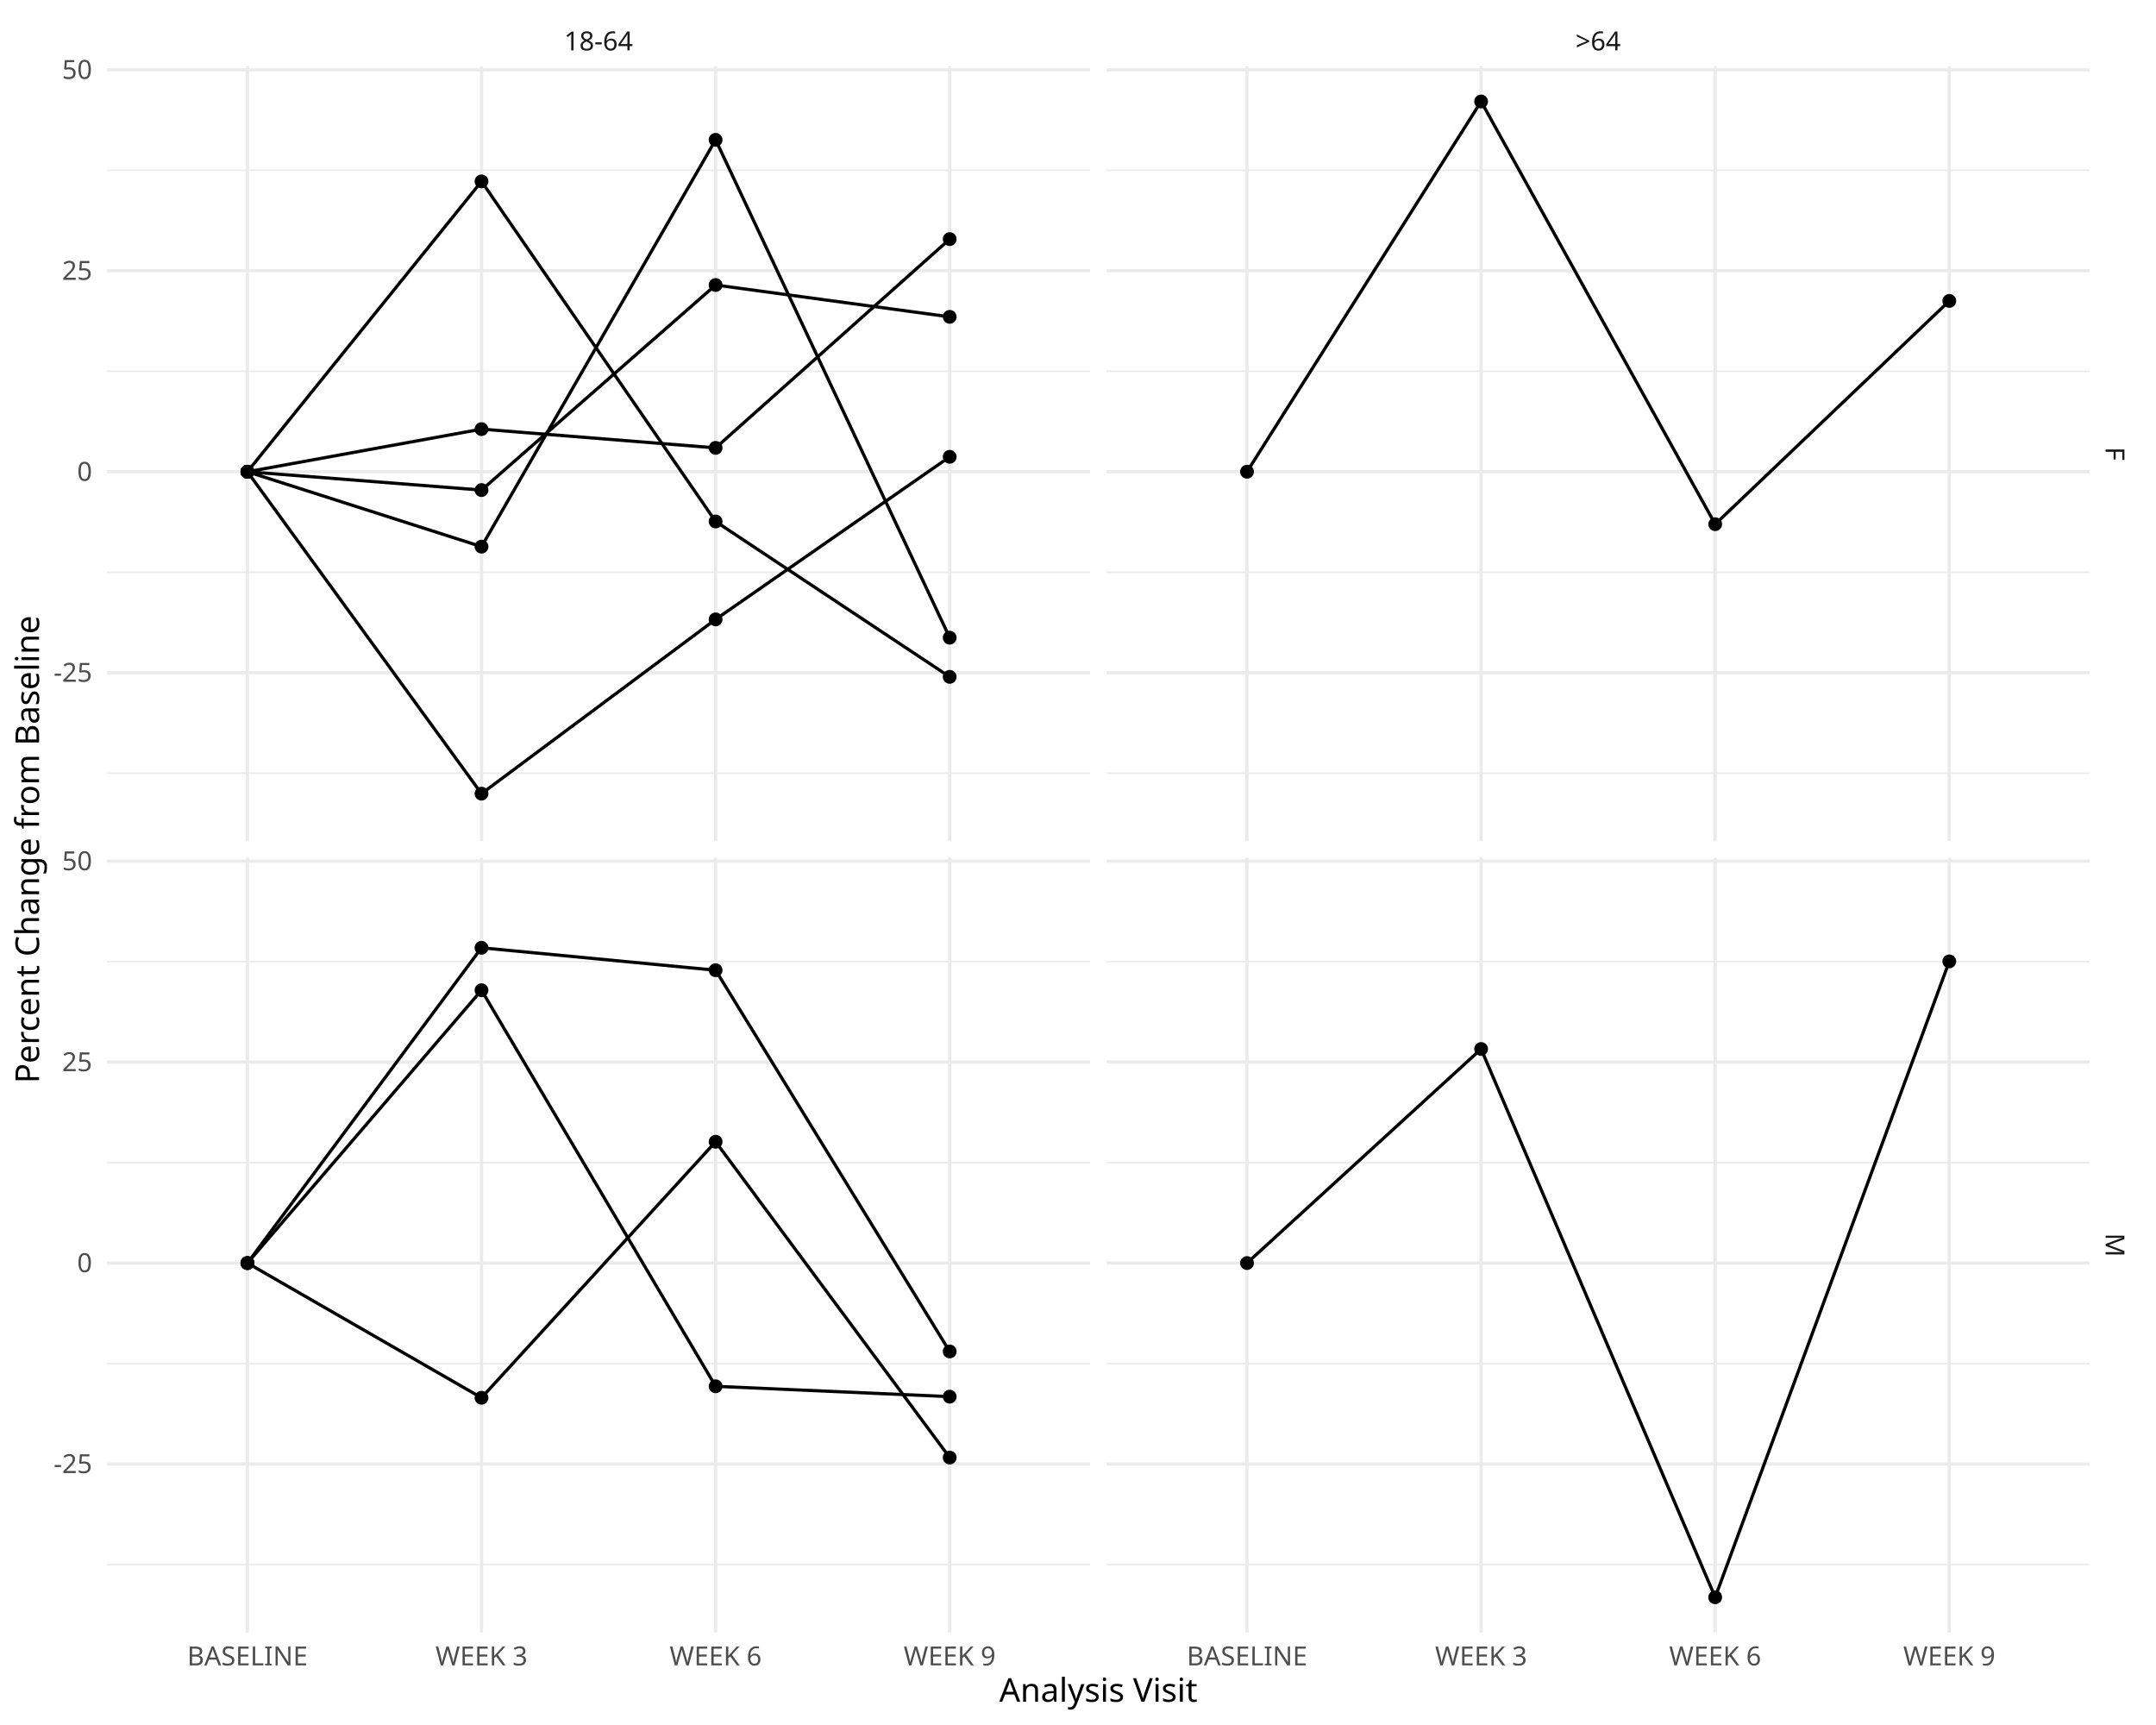
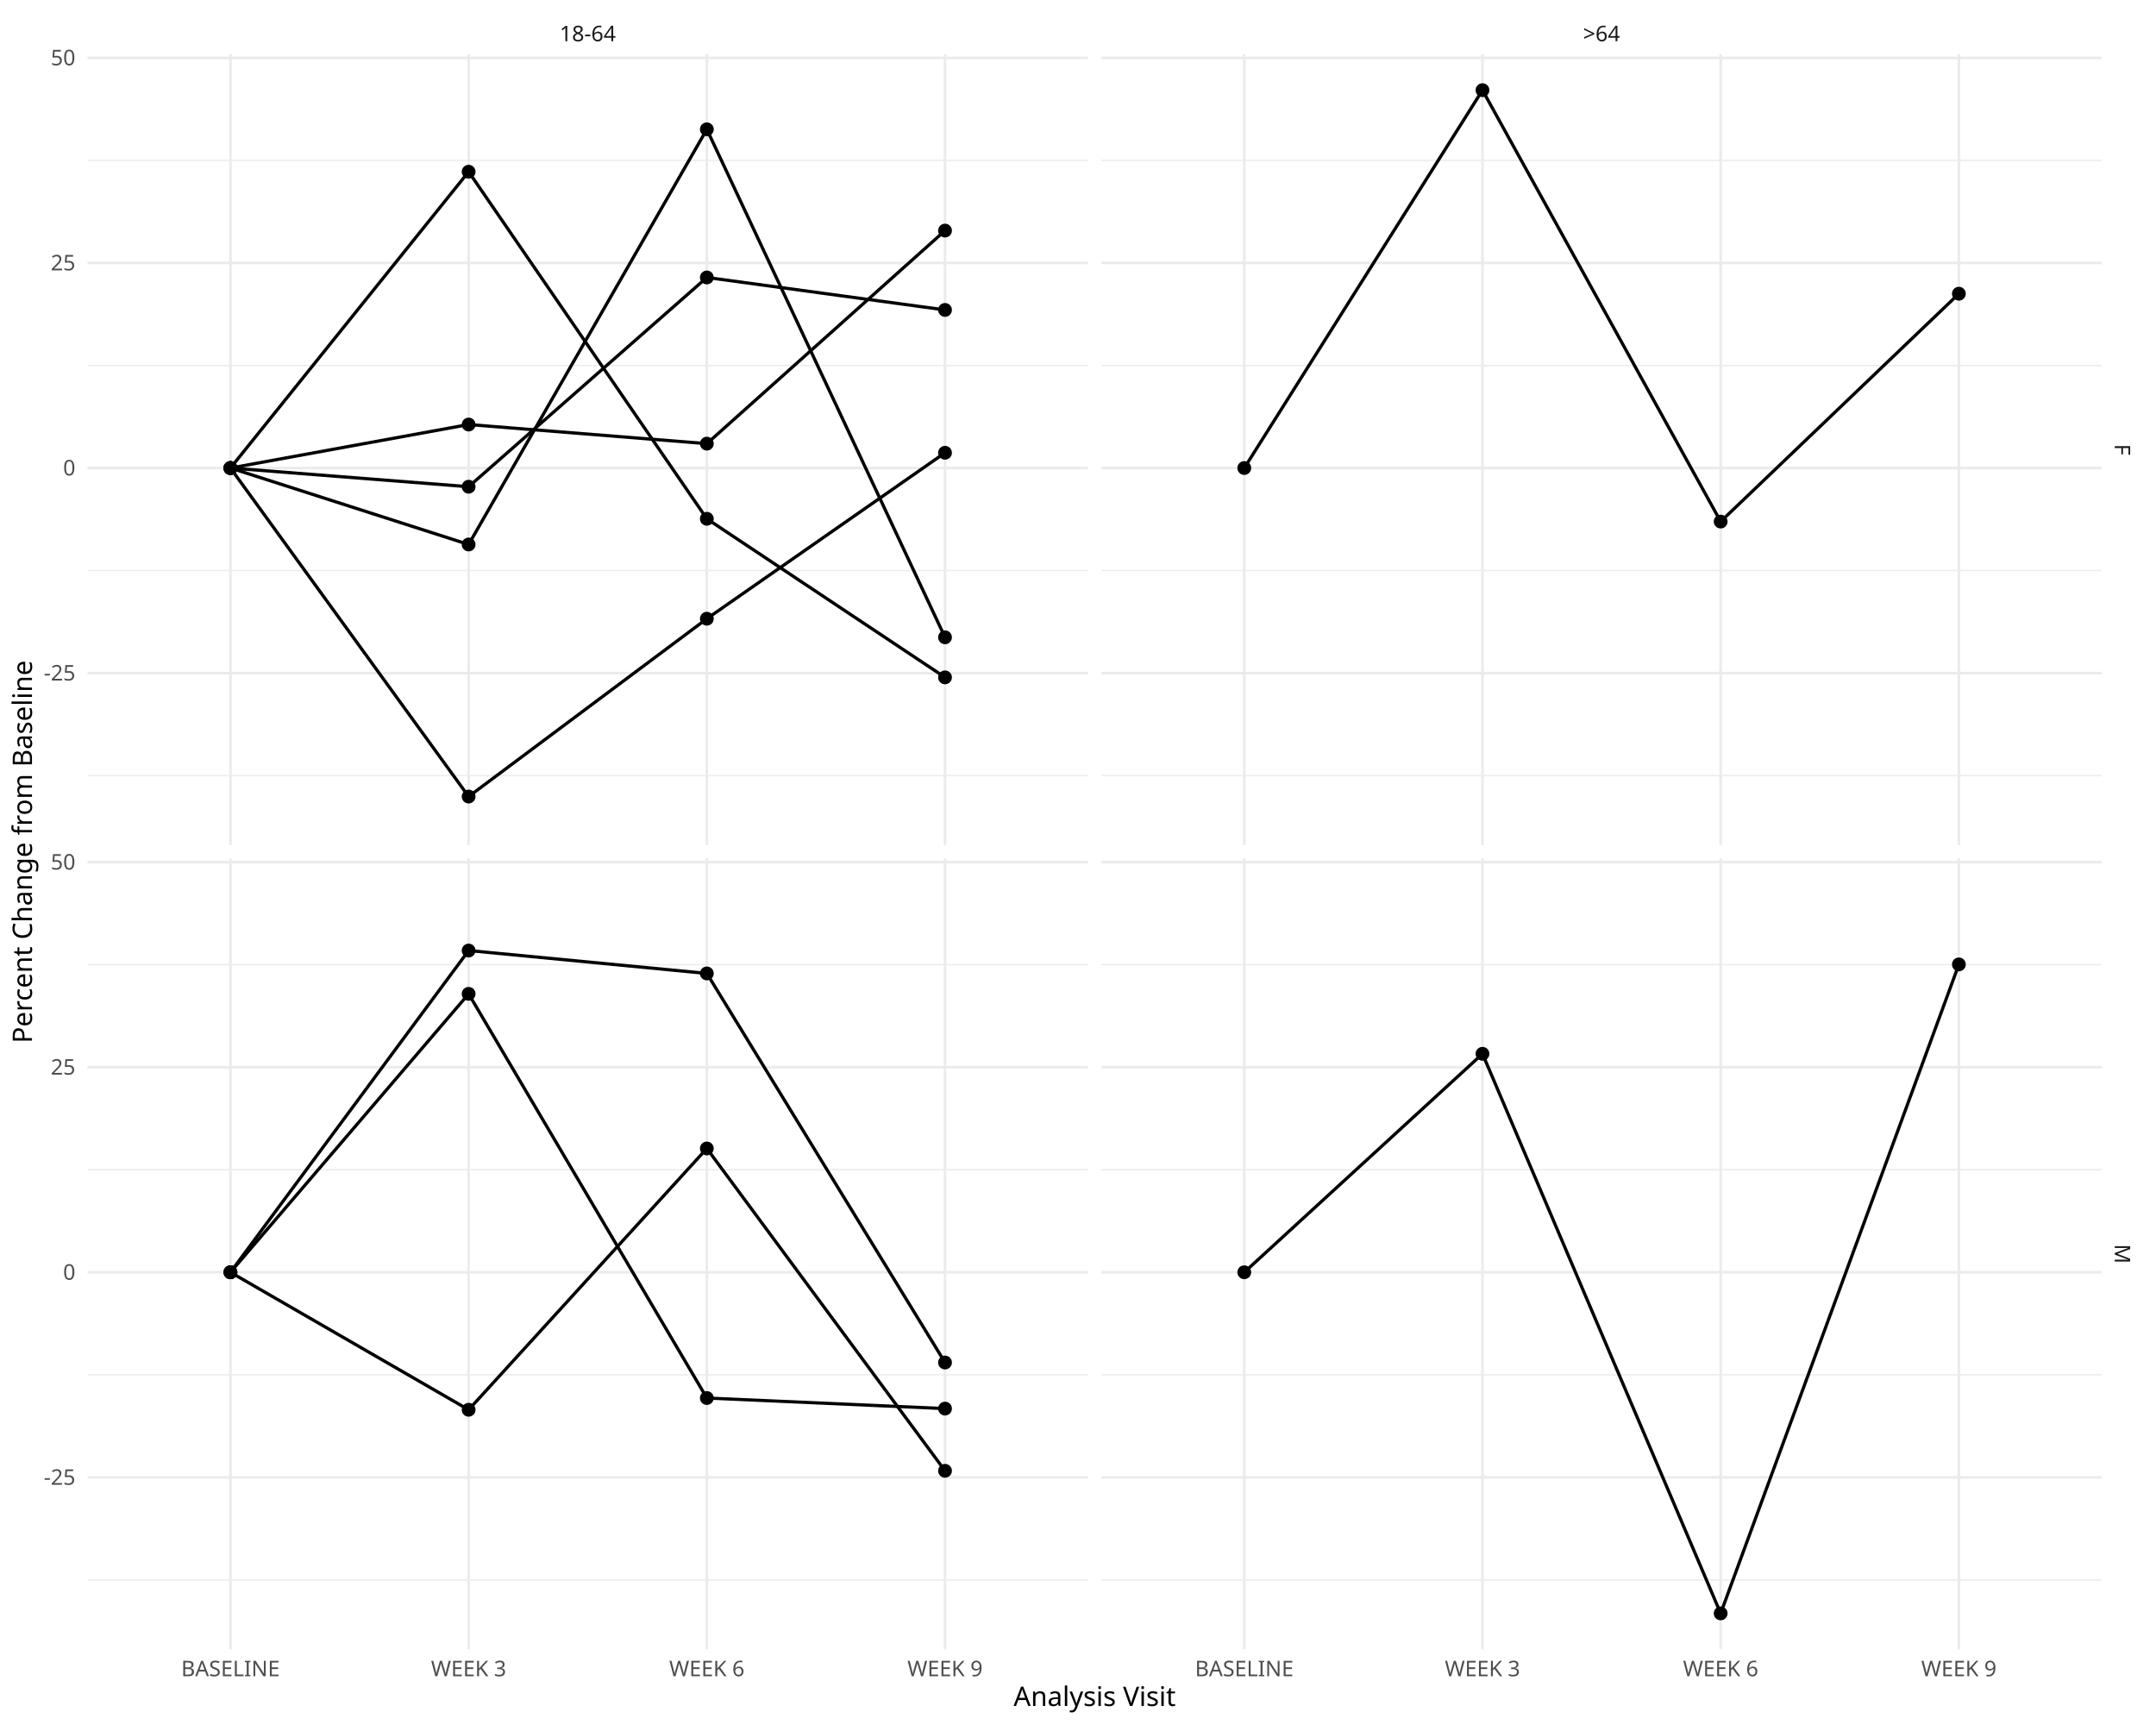
<svg xmlns="http://www.w3.org/2000/svg" class="svglite" data-engine-version="2.0" width="720.00pt" height="576.00pt" viewBox="0 0 720.00 576.00">
  <defs>
    <style type="text/css">
    .svglite line, .svglite polyline, .svglite polygon, .svglite path, .svglite rect, .svglite circle {
      fill: none;
      stroke: #000000;
      stroke-linecap: round;
      stroke-linejoin: round;
      stroke-miterlimit: 10.00;
    }
  </style>
  </defs>
  <rect width="100%" height="100%" style="stroke: none; fill: #FFFFFF;" />
  <defs>
    <clipPath id="cpMC4wMHw3MjAuMDB8MC4wMHw1NzYuMDA=">
      <rect x="0.00" y="0.00" width="720.00" height="576.00" />
    </clipPath>
  </defs>
  <g clip-path="url(#cpMC4wMHw3MjAuMDB8MC4wMHw1NzYuMDA=)">
</g>
  <defs>
-     <clipPath id="cpMzUuNzJ8MzY0LjA2fDIyLjEzfDI4MC44OA==">
-       <rect x="35.72" y="22.13" width="328.33" height="258.75" />
-     </clipPath>
-   </defs>
-   <g clip-path="url(#cpMzUuNzJ8MzY0LjA2fDIyLjEzfDI4MC44OA==)">
-     <polyline points="35.72,258.17 364.06,258.17 " style="stroke-width: 0.53; stroke: #EBEBEB; stroke-linecap: butt;" />
-     <polyline points="35.72,191.07 364.06,191.07 " style="stroke-width: 0.53; stroke: #EBEBEB; stroke-linecap: butt;" />
-     <polyline points="35.72,123.97 364.06,123.97 " style="stroke-width: 0.53; stroke: #EBEBEB; stroke-linecap: butt;" />
-     <polyline points="35.72,56.87 364.06,56.87 " style="stroke-width: 0.53; stroke: #EBEBEB; stroke-linecap: butt;" />
-     <polyline points="35.72,224.62 364.06,224.62 " style="stroke-width: 1.07; stroke: #EBEBEB; stroke-linecap: butt;" />
-     <polyline points="35.72,157.52 364.06,157.52 " style="stroke-width: 1.07; stroke: #EBEBEB; stroke-linecap: butt;" />
-     <polyline points="35.72,90.42 364.06,90.42 " style="stroke-width: 1.07; stroke: #EBEBEB; stroke-linecap: butt;" />
-     <polyline points="35.72,23.32 364.06,23.32 " style="stroke-width: 1.07; stroke: #EBEBEB; stroke-linecap: butt;" />
-     <polyline points="82.63,280.88 82.63,22.13 " style="stroke-width: 1.07; stroke: #EBEBEB; stroke-linecap: butt;" />
-     <polyline points="160.80,280.88 160.80,22.13 " style="stroke-width: 1.07; stroke: #EBEBEB; stroke-linecap: butt;" />
-     <polyline points="238.98,280.88 238.98,22.13 " style="stroke-width: 1.07; stroke: #EBEBEB; stroke-linecap: butt;" />
-     <polyline points="317.15,280.88 317.15,22.13 " style="stroke-width: 1.07; stroke: #EBEBEB; stroke-linecap: butt;" />
-     <circle cx="82.63" cy="157.52" r="1.95" style="stroke-width: 0.71; fill: #000000;" />
-     <circle cx="160.80" cy="143.29" r="1.95" style="stroke-width: 0.71; fill: #000000;" />
-     <circle cx="238.98" cy="149.55" r="1.95" style="stroke-width: 0.71; fill: #000000;" />
-     <circle cx="317.15" cy="79.84" r="1.95" style="stroke-width: 0.71; fill: #000000;" />
-     <circle cx="82.63" cy="157.52" r="1.95" style="stroke-width: 0.71; fill: #000000;" />
-     <circle cx="160.80" cy="163.64" r="1.95" style="stroke-width: 0.71; fill: #000000;" />
-     <circle cx="238.98" cy="95.17" r="1.95" style="stroke-width: 0.71; fill: #000000;" />
-     <circle cx="317.15" cy="105.80" r="1.95" style="stroke-width: 0.71; fill: #000000;" />
-     <circle cx="82.63" cy="157.52" r="1.95" style="stroke-width: 0.71; fill: #000000;" />
-     <circle cx="160.80" cy="60.57" r="1.95" style="stroke-width: 0.71; fill: #000000;" />
-     <circle cx="238.98" cy="174.13" r="1.95" style="stroke-width: 0.71; fill: #000000;" />
-     <circle cx="317.15" cy="226.01" r="1.95" style="stroke-width: 0.71; fill: #000000;" />
-     <circle cx="82.63" cy="157.52" r="1.95" style="stroke-width: 0.71; fill: #000000;" />
-     <circle cx="160.80" cy="265.01" r="1.95" style="stroke-width: 0.71; fill: #000000;" />
-     <circle cx="238.98" cy="206.82" r="1.95" style="stroke-width: 0.71; fill: #000000;" />
-     <circle cx="317.15" cy="152.53" r="1.95" style="stroke-width: 0.71; fill: #000000;" />
-     <circle cx="82.63" cy="157.52" r="1.95" style="stroke-width: 0.71; fill: #000000;" />
-     <circle cx="160.80" cy="182.53" r="1.95" style="stroke-width: 0.71; fill: #000000;" />
-     <circle cx="238.98" cy="46.69" r="1.95" style="stroke-width: 0.71; fill: #000000;" />
-     <circle cx="317.15" cy="212.92" r="1.95" style="stroke-width: 0.71; fill: #000000;" />
-     <polyline points="82.63,157.52 160.80,143.29 238.98,149.55 317.15,79.84 " style="stroke-width: 1.07; stroke-linecap: butt;" />
-     <polyline points="82.63,157.52 160.80,163.64 238.98,95.17 317.15,105.80 " style="stroke-width: 1.07; stroke-linecap: butt;" />
-     <polyline points="82.63,157.52 160.80,60.57 238.98,174.13 317.15,226.01 " style="stroke-width: 1.07; stroke-linecap: butt;" />
-     <polyline points="82.63,157.52 160.80,265.01 238.98,206.82 317.15,152.53 " style="stroke-width: 1.07; stroke-linecap: butt;" />
-     <polyline points="82.63,157.52 160.80,182.53 238.98,46.69 317.15,212.92 " style="stroke-width: 1.07; stroke-linecap: butt;" />
-   </g>
-   <g clip-path="url(#cpMC4wMHw3MjAuMDB8MC4wMHw1NzYuMDA=)">
- </g>
-   <defs>
-     <clipPath id="cpMzUuNzJ8MzY0LjA2fDI4Ni4zNnw1NDUuMTE=">
-       <rect x="35.72" y="286.36" width="328.33" height="258.75" />
-     </clipPath>
-   </defs>
-   <g clip-path="url(#cpMzUuNzJ8MzY0LjA2fDI4Ni4zNnw1NDUuMTE=)">
-     <polyline points="35.72,522.40 364.06,522.40 " style="stroke-width: 0.53; stroke: #EBEBEB; stroke-linecap: butt;" />
-     <polyline points="35.72,455.30 364.06,455.30 " style="stroke-width: 0.53; stroke: #EBEBEB; stroke-linecap: butt;" />
-     <polyline points="35.72,388.20 364.06,388.20 " style="stroke-width: 0.53; stroke: #EBEBEB; stroke-linecap: butt;" />
-     <polyline points="35.72,321.10 364.06,321.10 " style="stroke-width: 0.53; stroke: #EBEBEB; stroke-linecap: butt;" />
-     <polyline points="35.72,488.85 364.06,488.85 " style="stroke-width: 1.07; stroke: #EBEBEB; stroke-linecap: butt;" />
-     <polyline points="35.72,421.75 364.06,421.75 " style="stroke-width: 1.07; stroke: #EBEBEB; stroke-linecap: butt;" />
-     <polyline points="35.72,354.65 364.06,354.65 " style="stroke-width: 1.07; stroke: #EBEBEB; stroke-linecap: butt;" />
-     <polyline points="35.72,287.55 364.06,287.55 " style="stroke-width: 1.07; stroke: #EBEBEB; stroke-linecap: butt;" />
-     <polyline points="82.63,545.11 82.63,286.36 " style="stroke-width: 1.07; stroke: #EBEBEB; stroke-linecap: butt;" />
-     <polyline points="160.80,545.11 160.80,286.36 " style="stroke-width: 1.07; stroke: #EBEBEB; stroke-linecap: butt;" />
-     <polyline points="238.98,545.11 238.98,286.36 " style="stroke-width: 1.07; stroke: #EBEBEB; stroke-linecap: butt;" />
-     <polyline points="317.15,545.11 317.15,286.36 " style="stroke-width: 1.07; stroke: #EBEBEB; stroke-linecap: butt;" />
-     <circle cx="82.63" cy="421.75" r="1.95" style="stroke-width: 0.71; fill: #000000;" />
-     <circle cx="160.80" cy="466.73" r="1.95" style="stroke-width: 0.71; fill: #000000;" />
-     <circle cx="238.98" cy="381.25" r="1.95" style="stroke-width: 0.71; fill: #000000;" />
-     <circle cx="317.15" cy="486.70" r="1.95" style="stroke-width: 0.71; fill: #000000;" />
-     <circle cx="82.63" cy="421.75" r="1.95" style="stroke-width: 0.71; fill: #000000;" />
-     <circle cx="160.80" cy="330.65" r="1.95" style="stroke-width: 0.71; fill: #000000;" />
-     <circle cx="238.98" cy="462.90" r="1.95" style="stroke-width: 0.71; fill: #000000;" />
-     <circle cx="317.15" cy="466.36" r="1.95" style="stroke-width: 0.71; fill: #000000;" />
-     <circle cx="82.63" cy="421.75" r="1.95" style="stroke-width: 0.71; fill: #000000;" />
-     <circle cx="160.80" cy="316.48" r="1.95" style="stroke-width: 0.71; fill: #000000;" />
-     <circle cx="238.98" cy="323.97" r="1.95" style="stroke-width: 0.71; fill: #000000;" />
-     <circle cx="317.15" cy="451.27" r="1.95" style="stroke-width: 0.71; fill: #000000;" />
-     <polyline points="82.63,421.75 160.80,466.73 238.98,381.25 317.15,486.70 " style="stroke-width: 1.07; stroke-linecap: butt;" />
-     <polyline points="82.63,421.75 160.80,330.65 238.98,462.90 317.15,466.36 " style="stroke-width: 1.07; stroke-linecap: butt;" />
-     <polyline points="82.63,421.75 160.80,316.48 238.98,323.97 317.15,451.27 " style="stroke-width: 1.07; stroke-linecap: butt;" />
-   </g>
-   <g clip-path="url(#cpMC4wMHw3MjAuMDB8MC4wMHw1NzYuMDA=)">
- </g>
-   <defs>
-     <clipPath id="cpMzY5LjU0fDY5Ny44N3wyMi4xM3wyODAuODg=">
-       <rect x="369.54" y="22.13" width="328.33" height="258.75" />
-     </clipPath>
-   </defs>
-   <g clip-path="url(#cpMzY5LjU0fDY5Ny44N3wyMi4xM3wyODAuODg=)">
-     <polyline points="369.54,258.17 697.87,258.17 " style="stroke-width: 0.53; stroke: #EBEBEB; stroke-linecap: butt;" />
-     <polyline points="369.54,191.07 697.87,191.07 " style="stroke-width: 0.53; stroke: #EBEBEB; stroke-linecap: butt;" />
-     <polyline points="369.54,123.97 697.87,123.97 " style="stroke-width: 0.53; stroke: #EBEBEB; stroke-linecap: butt;" />
-     <polyline points="369.54,56.87 697.87,56.87 " style="stroke-width: 0.53; stroke: #EBEBEB; stroke-linecap: butt;" />
-     <polyline points="369.54,224.62 697.87,224.62 " style="stroke-width: 1.07; stroke: #EBEBEB; stroke-linecap: butt;" />
-     <polyline points="369.54,157.52 697.87,157.52 " style="stroke-width: 1.07; stroke: #EBEBEB; stroke-linecap: butt;" />
-     <polyline points="369.54,90.42 697.87,90.42 " style="stroke-width: 1.07; stroke: #EBEBEB; stroke-linecap: butt;" />
-     <polyline points="369.54,23.32 697.87,23.32 " style="stroke-width: 1.07; stroke: #EBEBEB; stroke-linecap: butt;" />
-     <polyline points="416.44,280.88 416.44,22.13 " style="stroke-width: 1.07; stroke: #EBEBEB; stroke-linecap: butt;" />
-     <polyline points="494.62,280.88 494.62,22.13 " style="stroke-width: 1.07; stroke: #EBEBEB; stroke-linecap: butt;" />
-     <polyline points="572.79,280.88 572.79,22.13 " style="stroke-width: 1.07; stroke: #EBEBEB; stroke-linecap: butt;" />
-     <polyline points="650.97,280.88 650.97,22.13 " style="stroke-width: 1.07; stroke: #EBEBEB; stroke-linecap: butt;" />
-     <circle cx="416.44" cy="157.52" r="1.95" style="stroke-width: 0.71; fill: #000000;" />
-     <circle cx="494.62" cy="33.89" r="1.95" style="stroke-width: 0.71; fill: #000000;" />
-     <circle cx="572.79" cy="175.04" r="1.95" style="stroke-width: 0.71; fill: #000000;" />
-     <circle cx="650.97" cy="100.48" r="1.95" style="stroke-width: 0.71; fill: #000000;" />
-     <polyline points="416.44,157.52 494.62,33.89 572.79,175.04 650.97,100.48 " style="stroke-width: 1.07; stroke-linecap: butt;" />
-   </g>
-   <g clip-path="url(#cpMC4wMHw3MjAuMDB8MC4wMHw1NzYuMDA=)">
- </g>
-   <defs>
-     <clipPath id="cpMzY5LjU0fDY5Ny44N3wyODYuMzZ8NTQ1LjEx">
-       <rect x="369.54" y="286.36" width="328.33" height="258.75" />
-     </clipPath>
-   </defs>
-   <g clip-path="url(#cpMzY5LjU0fDY5Ny44N3wyODYuMzZ8NTQ1LjEx)">
-     <polyline points="369.54,522.40 697.87,522.40 " style="stroke-width: 0.53; stroke: #EBEBEB; stroke-linecap: butt;" />
-     <polyline points="369.54,455.30 697.87,455.30 " style="stroke-width: 0.53; stroke: #EBEBEB; stroke-linecap: butt;" />
-     <polyline points="369.54,388.20 697.87,388.20 " style="stroke-width: 0.53; stroke: #EBEBEB; stroke-linecap: butt;" />
-     <polyline points="369.54,321.10 697.87,321.10 " style="stroke-width: 0.53; stroke: #EBEBEB; stroke-linecap: butt;" />
-     <polyline points="369.54,488.85 697.87,488.85 " style="stroke-width: 1.07; stroke: #EBEBEB; stroke-linecap: butt;" />
-     <polyline points="369.54,421.75 697.87,421.75 " style="stroke-width: 1.07; stroke: #EBEBEB; stroke-linecap: butt;" />
-     <polyline points="369.54,354.65 697.87,354.65 " style="stroke-width: 1.07; stroke: #EBEBEB; stroke-linecap: butt;" />
-     <polyline points="369.54,287.55 697.87,287.55 " style="stroke-width: 1.07; stroke: #EBEBEB; stroke-linecap: butt;" />
-     <polyline points="416.44,545.11 416.44,286.36 " style="stroke-width: 1.07; stroke: #EBEBEB; stroke-linecap: butt;" />
-     <polyline points="494.62,545.11 494.62,286.36 " style="stroke-width: 1.07; stroke: #EBEBEB; stroke-linecap: butt;" />
-     <polyline points="572.79,545.11 572.79,286.36 " style="stroke-width: 1.07; stroke: #EBEBEB; stroke-linecap: butt;" />
-     <polyline points="650.97,545.11 650.97,286.36 " style="stroke-width: 1.07; stroke: #EBEBEB; stroke-linecap: butt;" />
-     <circle cx="416.44" cy="421.75" r="1.95" style="stroke-width: 0.71; fill: #000000;" />
-     <circle cx="494.62" cy="350.27" r="1.95" style="stroke-width: 0.71; fill: #000000;" />
-     <circle cx="572.79" cy="533.35" r="1.95" style="stroke-width: 0.71; fill: #000000;" />
-     <circle cx="650.97" cy="321.02" r="1.95" style="stroke-width: 0.71; fill: #000000;" />
-     <polyline points="416.44,421.75 494.62,350.27 572.79,533.35 650.97,321.02 " style="stroke-width: 1.07; stroke-linecap: butt;" />
-   </g>
-   <g clip-path="url(#cpMC4wMHw3MjAuMDB8MC4wMHw1NzYuMDA=)">
- </g>
-   <defs>
-     <clipPath id="cpMzUuNzJ8MzY0LjA2fDUuNDh8MjIuMTM=">
-       <rect x="35.72" y="5.48" width="328.33" height="16.65" />
-     </clipPath>
-   </defs>
-   <g clip-path="url(#cpMzUuNzJ8MzY0LjA2fDUuNDh8MjIuMTM=)">
-     <text x="199.89" y="16.83" text-anchor="middle" style="font-size: 8.80px; fill: #1A1A1A; font-family: sans;" textLength="22.51px" lengthAdjust="spacingAndGlyphs">18-64</text>
-   </g>
-   <g clip-path="url(#cpMC4wMHw3MjAuMDB8MC4wMHw1NzYuMDA=)">
- </g>
-   <defs>
-     <clipPath id="cpMzY5LjU0fDY5Ny44N3w1LjQ4fDIyLjEz">
-       <rect x="369.54" y="5.48" width="328.33" height="16.65" />
-     </clipPath>
-   </defs>
-   <g clip-path="url(#cpMzY5LjU0fDY5Ny44N3w1LjQ4fDIyLjEz)">
-     <text x="533.70" y="16.83" text-anchor="middle" style="font-size: 8.80px; fill: #1A1A1A; font-family: sans;" textLength="14.93px" lengthAdjust="spacingAndGlyphs">&gt;64</text>
-   </g>
-   <g clip-path="url(#cpMC4wMHw3MjAuMDB8MC4wMHw1NzYuMDA=)">
- </g>
-   <defs>
-     <clipPath id="cpNjk3Ljg3fDcxNC41MnwyMi4xM3wyODAuODg=">
-       <rect x="697.87" y="22.13" width="16.65" height="258.75" />
-     </clipPath>
-   </defs>
-   <g clip-path="url(#cpNjk3Ljg3fDcxNC41MnwyMi4xM3wyODAuODg=)">
-     <text transform="translate(703.17,151.51) rotate(90)" text-anchor="middle" style="font-size: 8.80px; fill: #1A1A1A; font-family: sans;" textLength="5.38px" lengthAdjust="spacingAndGlyphs">F</text>
-   </g>
-   <g clip-path="url(#cpMC4wMHw3MjAuMDB8MC4wMHw1NzYuMDA=)">
- </g>
-   <defs>
-     <clipPath id="cpNjk3Ljg3fDcxNC41MnwyODYuMzZ8NTQ1LjEx">
-       <rect x="697.87" y="286.36" width="16.65" height="258.75" />
-     </clipPath>
-   </defs>
-   <g clip-path="url(#cpNjk3Ljg3fDcxNC41MnwyODYuMzZ8NTQ1LjEx)">
-     <text transform="translate(703.17,415.74) rotate(90)" text-anchor="middle" style="font-size: 8.80px; fill: #1A1A1A; font-family: sans;" textLength="7.33px" lengthAdjust="spacingAndGlyphs">M</text>
-   </g>
-   <g clip-path="url(#cpMC4wMHw3MjAuMDB8MC4wMHw1NzYuMDA=)">
-     <text x="82.63" y="556.10" text-anchor="middle" style="font-size: 8.80px; fill: #4D4D4D; font-family: sans;" textLength="43.05px" lengthAdjust="spacingAndGlyphs">BASELINE</text>
-     <text x="160.80" y="556.10" text-anchor="middle" style="font-size: 8.80px; fill: #4D4D4D; font-family: sans;" textLength="33.26px" lengthAdjust="spacingAndGlyphs">WEEK 3</text>
-     <text x="238.98" y="556.10" text-anchor="middle" style="font-size: 8.80px; fill: #4D4D4D; font-family: sans;" textLength="33.26px" lengthAdjust="spacingAndGlyphs">WEEK 6</text>
-     <text x="317.15" y="556.10" text-anchor="middle" style="font-size: 8.80px; fill: #4D4D4D; font-family: sans;" textLength="33.26px" lengthAdjust="spacingAndGlyphs">WEEK 9</text>
-     <text x="416.44" y="556.10" text-anchor="middle" style="font-size: 8.80px; fill: #4D4D4D; font-family: sans;" textLength="43.05px" lengthAdjust="spacingAndGlyphs">BASELINE</text>
-     <text x="494.62" y="556.10" text-anchor="middle" style="font-size: 8.80px; fill: #4D4D4D; font-family: sans;" textLength="33.26px" lengthAdjust="spacingAndGlyphs">WEEK 3</text>
-     <text x="572.79" y="556.10" text-anchor="middle" style="font-size: 8.80px; fill: #4D4D4D; font-family: sans;" textLength="33.26px" lengthAdjust="spacingAndGlyphs">WEEK 6</text>
-     <text x="650.97" y="556.10" text-anchor="middle" style="font-size: 8.80px; fill: #4D4D4D; font-family: sans;" textLength="33.26px" lengthAdjust="spacingAndGlyphs">WEEK 9</text>
-     <text x="30.79" y="227.65" text-anchor="end" style="font-size: 8.80px; fill: #4D4D4D; font-family: sans;" textLength="12.72px" lengthAdjust="spacingAndGlyphs">-25</text>
-     <text x="30.79" y="160.55" text-anchor="end" style="font-size: 8.80px; fill: #4D4D4D; font-family: sans;" textLength="4.89px" lengthAdjust="spacingAndGlyphs">0</text>
-     <text x="30.79" y="93.44" text-anchor="end" style="font-size: 8.80px; fill: #4D4D4D; font-family: sans;" textLength="9.79px" lengthAdjust="spacingAndGlyphs">25</text>
-     <text x="30.79" y="26.34" text-anchor="end" style="font-size: 8.80px; fill: #4D4D4D; font-family: sans;" textLength="9.79px" lengthAdjust="spacingAndGlyphs">50</text>
-     <text x="30.79" y="491.88" text-anchor="end" style="font-size: 8.80px; fill: #4D4D4D; font-family: sans;" textLength="12.72px" lengthAdjust="spacingAndGlyphs">-25</text>
-     <text x="30.79" y="424.78" text-anchor="end" style="font-size: 8.80px; fill: #4D4D4D; font-family: sans;" textLength="4.89px" lengthAdjust="spacingAndGlyphs">0</text>
-     <text x="30.79" y="357.68" text-anchor="end" style="font-size: 8.80px; fill: #4D4D4D; font-family: sans;" textLength="9.79px" lengthAdjust="spacingAndGlyphs">25</text>
-     <text x="30.79" y="290.58" text-anchor="end" style="font-size: 8.80px; fill: #4D4D4D; font-family: sans;" textLength="9.79px" lengthAdjust="spacingAndGlyphs">50</text>
-     <text x="366.80" y="568.24" text-anchor="middle" style="font-size: 11.00px; font-family: sans;" textLength="64.81px" lengthAdjust="spacingAndGlyphs">Analysis Visit</text>
-     <text transform="translate(13.05,283.62) rotate(-90)" text-anchor="middle" style="font-size: 11.00px; font-family: sans;" textLength="149.83px" lengthAdjust="spacingAndGlyphs">Percent Change from Baseline</text>
+     <clipPath id="cpMjkuMjN8MzYzLjMyfDE4LjExfDI4Mi4xOA==">
+       <rect x="29.23" y="18.11" width="334.09" height="264.07" />
+     </clipPath>
+   </defs>
+   <g clip-path="url(#cpMjkuMjN8MzYzLjMyfDE4LjExfDI4Mi4xOA==)">
+     <polyline points="29.23,259.00 363.32,259.00 " style="stroke-width: 0.44; stroke: #EBEBEB; stroke-linecap: butt;" />
+     <polyline points="29.23,190.52 363.32,190.52 " style="stroke-width: 0.44; stroke: #EBEBEB; stroke-linecap: butt;" />
+     <polyline points="29.23,122.04 363.32,122.04 " style="stroke-width: 0.44; stroke: #EBEBEB; stroke-linecap: butt;" />
+     <polyline points="29.23,53.56 363.32,53.56 " style="stroke-width: 0.44; stroke: #EBEBEB; stroke-linecap: butt;" />
+     <polyline points="29.23,224.76 363.32,224.76 " style="stroke-width: 0.87; stroke: #EBEBEB; stroke-linecap: butt;" />
+     <polyline points="29.23,156.28 363.32,156.28 " style="stroke-width: 0.87; stroke: #EBEBEB; stroke-linecap: butt;" />
+     <polyline points="29.23,87.80 363.32,87.80 " style="stroke-width: 0.87; stroke: #EBEBEB; stroke-linecap: butt;" />
+     <polyline points="29.23,19.32 363.32,19.32 " style="stroke-width: 0.87; stroke: #EBEBEB; stroke-linecap: butt;" />
+     <polyline points="76.96,282.18 76.96,18.11 " style="stroke-width: 0.87; stroke: #EBEBEB; stroke-linecap: butt;" />
+     <polyline points="156.50,282.18 156.50,18.11 " style="stroke-width: 0.87; stroke: #EBEBEB; stroke-linecap: butt;" />
+     <polyline points="236.05,282.18 236.05,18.11 " style="stroke-width: 0.87; stroke: #EBEBEB; stroke-linecap: butt;" />
+     <polyline points="315.59,282.18 315.59,18.11 " style="stroke-width: 0.87; stroke: #EBEBEB; stroke-linecap: butt;" />
+     <circle cx="76.96" cy="156.28" r="1.95" style="stroke-width: 0.71; fill: #000000;" />
+     <circle cx="156.50" cy="141.76" r="1.95" style="stroke-width: 0.71; fill: #000000;" />
+     <circle cx="236.05" cy="148.14" r="1.95" style="stroke-width: 0.71; fill: #000000;" />
+     <circle cx="315.59" cy="77.00" r="1.95" style="stroke-width: 0.71; fill: #000000;" />
+     <circle cx="76.96" cy="156.28" r="1.95" style="stroke-width: 0.71; fill: #000000;" />
+     <circle cx="156.50" cy="162.52" r="1.95" style="stroke-width: 0.71; fill: #000000;" />
+     <circle cx="236.05" cy="92.65" r="1.95" style="stroke-width: 0.71; fill: #000000;" />
+     <circle cx="315.59" cy="103.49" r="1.95" style="stroke-width: 0.71; fill: #000000;" />
+     <circle cx="76.96" cy="156.28" r="1.95" style="stroke-width: 0.71; fill: #000000;" />
+     <circle cx="156.50" cy="57.34" r="1.95" style="stroke-width: 0.71; fill: #000000;" />
+     <circle cx="236.05" cy="173.23" r="1.95" style="stroke-width: 0.71; fill: #000000;" />
+     <circle cx="315.59" cy="226.18" r="1.95" style="stroke-width: 0.71; fill: #000000;" />
+     <circle cx="76.96" cy="156.28" r="1.95" style="stroke-width: 0.71; fill: #000000;" />
+     <circle cx="156.50" cy="265.98" r="1.95" style="stroke-width: 0.71; fill: #000000;" />
+     <circle cx="236.05" cy="206.60" r="1.95" style="stroke-width: 0.71; fill: #000000;" />
+     <circle cx="315.59" cy="151.18" r="1.95" style="stroke-width: 0.71; fill: #000000;" />
+     <circle cx="76.96" cy="156.28" r="1.95" style="stroke-width: 0.71; fill: #000000;" />
+     <circle cx="156.50" cy="181.81" r="1.95" style="stroke-width: 0.71; fill: #000000;" />
+     <circle cx="236.05" cy="43.18" r="1.95" style="stroke-width: 0.71; fill: #000000;" />
+     <circle cx="315.59" cy="212.81" r="1.95" style="stroke-width: 0.71; fill: #000000;" />
+     <polyline points="76.96,156.28 156.50,141.76 236.05,148.14 315.59,77.00 " style="stroke-width: 1.07; stroke-linecap: butt;" />
+     <polyline points="76.96,156.28 156.50,162.52 236.05,92.65 315.59,103.49 " style="stroke-width: 1.07; stroke-linecap: butt;" />
+     <polyline points="76.96,156.28 156.50,57.34 236.05,173.23 315.59,226.18 " style="stroke-width: 1.07; stroke-linecap: butt;" />
+     <polyline points="76.96,156.28 156.50,265.98 236.05,206.60 315.59,151.18 " style="stroke-width: 1.07; stroke-linecap: butt;" />
+     <polyline points="76.96,156.28 156.50,181.81 236.05,43.18 315.59,212.81 " style="stroke-width: 1.07; stroke-linecap: butt;" />
+   </g>
+   <g clip-path="url(#cpMC4wMHw3MjAuMDB8MC4wMHw1NzYuMDA=)">
+ </g>
+   <defs>
+     <clipPath id="cpMjkuMjN8MzYzLjMyfDI4Ni42Nnw1NTAuNzM=">
+       <rect x="29.23" y="286.66" width="334.09" height="264.07" />
+     </clipPath>
+   </defs>
+   <g clip-path="url(#cpMjkuMjN8MzYzLjMyfDI4Ni42Nnw1NTAuNzM=)">
+     <polyline points="29.23,527.55 363.32,527.55 " style="stroke-width: 0.44; stroke: #EBEBEB; stroke-linecap: butt;" />
+     <polyline points="29.23,459.07 363.32,459.07 " style="stroke-width: 0.44; stroke: #EBEBEB; stroke-linecap: butt;" />
+     <polyline points="29.23,390.59 363.32,390.59 " style="stroke-width: 0.44; stroke: #EBEBEB; stroke-linecap: butt;" />
+     <polyline points="29.23,322.11 363.32,322.11 " style="stroke-width: 0.44; stroke: #EBEBEB; stroke-linecap: butt;" />
+     <polyline points="29.23,493.31 363.32,493.31 " style="stroke-width: 0.87; stroke: #EBEBEB; stroke-linecap: butt;" />
+     <polyline points="29.23,424.83 363.32,424.83 " style="stroke-width: 0.87; stroke: #EBEBEB; stroke-linecap: butt;" />
+     <polyline points="29.23,356.35 363.32,356.35 " style="stroke-width: 0.87; stroke: #EBEBEB; stroke-linecap: butt;" />
+     <polyline points="29.23,287.87 363.32,287.87 " style="stroke-width: 0.87; stroke: #EBEBEB; stroke-linecap: butt;" />
+     <polyline points="76.96,550.73 76.96,286.66 " style="stroke-width: 0.87; stroke: #EBEBEB; stroke-linecap: butt;" />
+     <polyline points="156.50,550.73 156.50,286.66 " style="stroke-width: 0.87; stroke: #EBEBEB; stroke-linecap: butt;" />
+     <polyline points="236.05,550.73 236.05,286.66 " style="stroke-width: 0.87; stroke: #EBEBEB; stroke-linecap: butt;" />
+     <polyline points="315.59,550.73 315.59,286.66 " style="stroke-width: 0.87; stroke: #EBEBEB; stroke-linecap: butt;" />
+     <circle cx="76.96" cy="424.83" r="1.95" style="stroke-width: 0.71; fill: #000000;" />
+     <circle cx="156.50" cy="470.74" r="1.95" style="stroke-width: 0.71; fill: #000000;" />
+     <circle cx="236.05" cy="383.49" r="1.95" style="stroke-width: 0.71; fill: #000000;" />
+     <circle cx="315.59" cy="491.12" r="1.95" style="stroke-width: 0.71; fill: #000000;" />
+     <circle cx="76.96" cy="424.83" r="1.95" style="stroke-width: 0.71; fill: #000000;" />
+     <circle cx="156.50" cy="331.86" r="1.95" style="stroke-width: 0.71; fill: #000000;" />
+     <circle cx="236.05" cy="466.82" r="1.95" style="stroke-width: 0.71; fill: #000000;" />
+     <circle cx="315.59" cy="470.35" r="1.95" style="stroke-width: 0.71; fill: #000000;" />
+     <circle cx="76.96" cy="424.83" r="1.95" style="stroke-width: 0.71; fill: #000000;" />
+     <circle cx="156.50" cy="317.40" r="1.95" style="stroke-width: 0.71; fill: #000000;" />
+     <circle cx="236.05" cy="325.04" r="1.95" style="stroke-width: 0.71; fill: #000000;" />
+     <circle cx="315.59" cy="454.96" r="1.95" style="stroke-width: 0.71; fill: #000000;" />
+     <polyline points="76.96,424.83 156.50,470.74 236.05,383.49 315.59,491.12 " style="stroke-width: 1.07; stroke-linecap: butt;" />
+     <polyline points="76.96,424.83 156.50,331.86 236.05,466.82 315.59,470.35 " style="stroke-width: 1.07; stroke-linecap: butt;" />
+     <polyline points="76.96,424.83 156.50,317.40 236.05,325.04 315.59,454.96 " style="stroke-width: 1.07; stroke-linecap: butt;" />
+   </g>
+   <g clip-path="url(#cpMC4wMHw3MjAuMDB8MC4wMHw1NzYuMDA=)">
+ </g>
+   <defs>
+     <clipPath id="cpMzY3LjgwfDcwMS44OXwxOC4xMXwyODIuMTg=">
+       <rect x="367.80" y="18.11" width="334.09" height="264.07" />
+     </clipPath>
+   </defs>
+   <g clip-path="url(#cpMzY3LjgwfDcwMS44OXwxOC4xMXwyODIuMTg=)">
+     <polyline points="367.80,259.00 701.89,259.00 " style="stroke-width: 0.44; stroke: #EBEBEB; stroke-linecap: butt;" />
+     <polyline points="367.80,190.52 701.89,190.52 " style="stroke-width: 0.44; stroke: #EBEBEB; stroke-linecap: butt;" />
+     <polyline points="367.80,122.04 701.89,122.04 " style="stroke-width: 0.44; stroke: #EBEBEB; stroke-linecap: butt;" />
+     <polyline points="367.80,53.56 701.89,53.56 " style="stroke-width: 0.44; stroke: #EBEBEB; stroke-linecap: butt;" />
+     <polyline points="367.80,224.76 701.89,224.76 " style="stroke-width: 0.87; stroke: #EBEBEB; stroke-linecap: butt;" />
+     <polyline points="367.80,156.28 701.89,156.28 " style="stroke-width: 0.87; stroke: #EBEBEB; stroke-linecap: butt;" />
+     <polyline points="367.80,87.80 701.89,87.80 " style="stroke-width: 0.87; stroke: #EBEBEB; stroke-linecap: butt;" />
+     <polyline points="367.80,19.32 701.89,19.32 " style="stroke-width: 0.87; stroke: #EBEBEB; stroke-linecap: butt;" />
+     <polyline points="415.53,282.18 415.53,18.11 " style="stroke-width: 0.87; stroke: #EBEBEB; stroke-linecap: butt;" />
+     <polyline points="495.08,282.18 495.08,18.11 " style="stroke-width: 0.87; stroke: #EBEBEB; stroke-linecap: butt;" />
+     <polyline points="574.62,282.18 574.62,18.11 " style="stroke-width: 0.87; stroke: #EBEBEB; stroke-linecap: butt;" />
+     <polyline points="654.17,282.18 654.17,18.11 " style="stroke-width: 0.87; stroke: #EBEBEB; stroke-linecap: butt;" />
+     <circle cx="415.53" cy="156.28" r="1.95" style="stroke-width: 0.71; fill: #000000;" />
+     <circle cx="495.08" cy="30.11" r="1.95" style="stroke-width: 0.71; fill: #000000;" />
+     <circle cx="574.62" cy="174.16" r="1.95" style="stroke-width: 0.71; fill: #000000;" />
+     <circle cx="654.17" cy="98.07" r="1.95" style="stroke-width: 0.71; fill: #000000;" />
+     <polyline points="415.53,156.28 495.08,30.11 574.62,174.16 654.17,98.07 " style="stroke-width: 1.07; stroke-linecap: butt;" />
+   </g>
+   <g clip-path="url(#cpMC4wMHw3MjAuMDB8MC4wMHw1NzYuMDA=)">
+ </g>
+   <defs>
+     <clipPath id="cpMzY3LjgwfDcwMS44OXwyODYuNjZ8NTUwLjcz">
+       <rect x="367.80" y="286.66" width="334.09" height="264.07" />
+     </clipPath>
+   </defs>
+   <g clip-path="url(#cpMzY3LjgwfDcwMS44OXwyODYuNjZ8NTUwLjcz)">
+     <polyline points="367.80,527.55 701.89,527.55 " style="stroke-width: 0.44; stroke: #EBEBEB; stroke-linecap: butt;" />
+     <polyline points="367.80,459.07 701.89,459.07 " style="stroke-width: 0.44; stroke: #EBEBEB; stroke-linecap: butt;" />
+     <polyline points="367.80,390.59 701.89,390.59 " style="stroke-width: 0.44; stroke: #EBEBEB; stroke-linecap: butt;" />
+     <polyline points="367.80,322.11 701.89,322.11 " style="stroke-width: 0.44; stroke: #EBEBEB; stroke-linecap: butt;" />
+     <polyline points="367.80,493.31 701.89,493.31 " style="stroke-width: 0.87; stroke: #EBEBEB; stroke-linecap: butt;" />
+     <polyline points="367.80,424.83 701.89,424.83 " style="stroke-width: 0.87; stroke: #EBEBEB; stroke-linecap: butt;" />
+     <polyline points="367.80,356.35 701.89,356.35 " style="stroke-width: 0.87; stroke: #EBEBEB; stroke-linecap: butt;" />
+     <polyline points="367.80,287.87 701.89,287.87 " style="stroke-width: 0.87; stroke: #EBEBEB; stroke-linecap: butt;" />
+     <polyline points="415.53,550.73 415.53,286.66 " style="stroke-width: 0.87; stroke: #EBEBEB; stroke-linecap: butt;" />
+     <polyline points="495.08,550.73 495.08,286.66 " style="stroke-width: 0.87; stroke: #EBEBEB; stroke-linecap: butt;" />
+     <polyline points="574.62,550.73 574.62,286.66 " style="stroke-width: 0.87; stroke: #EBEBEB; stroke-linecap: butt;" />
+     <polyline points="654.17,550.73 654.17,286.66 " style="stroke-width: 0.87; stroke: #EBEBEB; stroke-linecap: butt;" />
+     <circle cx="415.53" cy="424.83" r="1.95" style="stroke-width: 0.71; fill: #000000;" />
+     <circle cx="495.08" cy="351.88" r="1.95" style="stroke-width: 0.71; fill: #000000;" />
+     <circle cx="574.62" cy="538.73" r="1.95" style="stroke-width: 0.71; fill: #000000;" />
+     <circle cx="654.17" cy="322.03" r="1.95" style="stroke-width: 0.71; fill: #000000;" />
+     <polyline points="415.53,424.83 495.08,351.88 574.62,538.73 654.17,322.03 " style="stroke-width: 1.07; stroke-linecap: butt;" />
+   </g>
+   <g clip-path="url(#cpMC4wMHw3MjAuMDB8MC4wMHw1NzYuMDA=)">
+ </g>
+   <defs>
+     <clipPath id="cpMjkuMjN8MzYzLjMyfDQuNDh8MTguMTE=">
+       <rect x="29.23" y="4.48" width="334.09" height="13.62" />
+     </clipPath>
+   </defs>
+   <g clip-path="url(#cpMjkuMjN8MzYzLjMyfDQuNDh8MTguMTE=)">
+     <text x="196.27" y="13.77" text-anchor="middle" style="font-size: 7.20px; fill: #1A1A1A; font-family: sans;" textLength="18.42px" lengthAdjust="spacingAndGlyphs">18-64</text>
+   </g>
+   <g clip-path="url(#cpMC4wMHw3MjAuMDB8MC4wMHw1NzYuMDA=)">
+ </g>
+   <defs>
+     <clipPath id="cpMzY3LjgwfDcwMS44OXw0LjQ4fDE4LjEx">
+       <rect x="367.80" y="4.48" width="334.09" height="13.62" />
+     </clipPath>
+   </defs>
+   <g clip-path="url(#cpMzY3LjgwfDcwMS44OXw0LjQ4fDE4LjEx)">
+     <text x="534.85" y="13.77" text-anchor="middle" style="font-size: 7.20px; fill: #1A1A1A; font-family: sans;" textLength="12.22px" lengthAdjust="spacingAndGlyphs">&gt;64</text>
+   </g>
+   <g clip-path="url(#cpMC4wMHw3MjAuMDB8MC4wMHw1NzYuMDA=)">
+ </g>
+   <defs>
+     <clipPath id="cpNzAxLjg5fDcxNS41MnwxOC4xMXwyODIuMTg=">
+       <rect x="701.89" y="18.11" width="13.62" height="264.07" />
+     </clipPath>
+   </defs>
+   <g clip-path="url(#cpNzAxLjg5fDcxNS41MnwxOC4xMXwyODIuMTg=)">
+     <text transform="translate(706.23,150.14) rotate(90)" text-anchor="middle" style="font-size: 7.20px; fill: #1A1A1A; font-family: sans;" textLength="4.40px" lengthAdjust="spacingAndGlyphs">F</text>
+   </g>
+   <g clip-path="url(#cpMC4wMHw3MjAuMDB8MC4wMHw1NzYuMDA=)">
+ </g>
+   <defs>
+     <clipPath id="cpNzAxLjg5fDcxNS41MnwyODYuNjZ8NTUwLjcz">
+       <rect x="701.89" y="286.66" width="13.62" height="264.07" />
+     </clipPath>
+   </defs>
+   <g clip-path="url(#cpNzAxLjg5fDcxNS41MnwyODYuNjZ8NTUwLjcz)">
+     <text transform="translate(706.23,418.69) rotate(90)" text-anchor="middle" style="font-size: 7.20px; fill: #1A1A1A; font-family: sans;" textLength="6.00px" lengthAdjust="spacingAndGlyphs">M</text>
+   </g>
+   <g clip-path="url(#cpMC4wMHw3MjAuMDB8MC4wMHw1NzYuMDA=)">
+     <text x="76.96" y="559.72" text-anchor="middle" style="font-size: 7.20px; fill: #4D4D4D; font-family: sans;" textLength="35.23px" lengthAdjust="spacingAndGlyphs">BASELINE</text>
+     <text x="156.50" y="559.72" text-anchor="middle" style="font-size: 7.20px; fill: #4D4D4D; font-family: sans;" textLength="27.21px" lengthAdjust="spacingAndGlyphs">WEEK 3</text>
+     <text x="236.05" y="559.72" text-anchor="middle" style="font-size: 7.20px; fill: #4D4D4D; font-family: sans;" textLength="27.21px" lengthAdjust="spacingAndGlyphs">WEEK 6</text>
+     <text x="315.59" y="559.72" text-anchor="middle" style="font-size: 7.20px; fill: #4D4D4D; font-family: sans;" textLength="27.21px" lengthAdjust="spacingAndGlyphs">WEEK 9</text>
+     <text x="415.53" y="559.72" text-anchor="middle" style="font-size: 7.20px; fill: #4D4D4D; font-family: sans;" textLength="35.23px" lengthAdjust="spacingAndGlyphs">BASELINE</text>
+     <text x="495.08" y="559.72" text-anchor="middle" style="font-size: 7.20px; fill: #4D4D4D; font-family: sans;" textLength="27.21px" lengthAdjust="spacingAndGlyphs">WEEK 3</text>
+     <text x="574.62" y="559.72" text-anchor="middle" style="font-size: 7.20px; fill: #4D4D4D; font-family: sans;" textLength="27.21px" lengthAdjust="spacingAndGlyphs">WEEK 6</text>
+     <text x="654.17" y="559.72" text-anchor="middle" style="font-size: 7.20px; fill: #4D4D4D; font-family: sans;" textLength="27.21px" lengthAdjust="spacingAndGlyphs">WEEK 9</text>
+     <text x="25.19" y="227.23" text-anchor="end" style="font-size: 7.20px; fill: #4D4D4D; font-family: sans;" textLength="10.41px" lengthAdjust="spacingAndGlyphs">-25</text>
+     <text x="25.19" y="158.75" text-anchor="end" style="font-size: 7.20px; fill: #4D4D4D; font-family: sans;" textLength="4.00px" lengthAdjust="spacingAndGlyphs">0</text>
+     <text x="25.19" y="90.27" text-anchor="end" style="font-size: 7.20px; fill: #4D4D4D; font-family: sans;" textLength="8.01px" lengthAdjust="spacingAndGlyphs">25</text>
+     <text x="25.19" y="21.79" text-anchor="end" style="font-size: 7.20px; fill: #4D4D4D; font-family: sans;" textLength="8.01px" lengthAdjust="spacingAndGlyphs">50</text>
+     <text x="25.19" y="495.79" text-anchor="end" style="font-size: 7.20px; fill: #4D4D4D; font-family: sans;" textLength="10.41px" lengthAdjust="spacingAndGlyphs">-25</text>
+     <text x="25.19" y="427.31" text-anchor="end" style="font-size: 7.20px; fill: #4D4D4D; font-family: sans;" textLength="4.00px" lengthAdjust="spacingAndGlyphs">0</text>
+     <text x="25.19" y="358.83" text-anchor="end" style="font-size: 7.20px; fill: #4D4D4D; font-family: sans;" textLength="8.01px" lengthAdjust="spacingAndGlyphs">25</text>
+     <text x="25.19" y="290.35" text-anchor="end" style="font-size: 7.20px; fill: #4D4D4D; font-family: sans;" textLength="8.01px" lengthAdjust="spacingAndGlyphs">50</text>
+     <text x="365.56" y="569.65" text-anchor="middle" style="font-size: 9.00px; font-family: sans;" textLength="53.03px" lengthAdjust="spacingAndGlyphs">Analysis Visit</text>
+     <text transform="translate(10.68,284.42) rotate(-90)" text-anchor="middle" style="font-size: 9.00px; font-family: sans;" textLength="122.59px" lengthAdjust="spacingAndGlyphs">Percent Change from Baseline</text>
  </g>
</svg>
